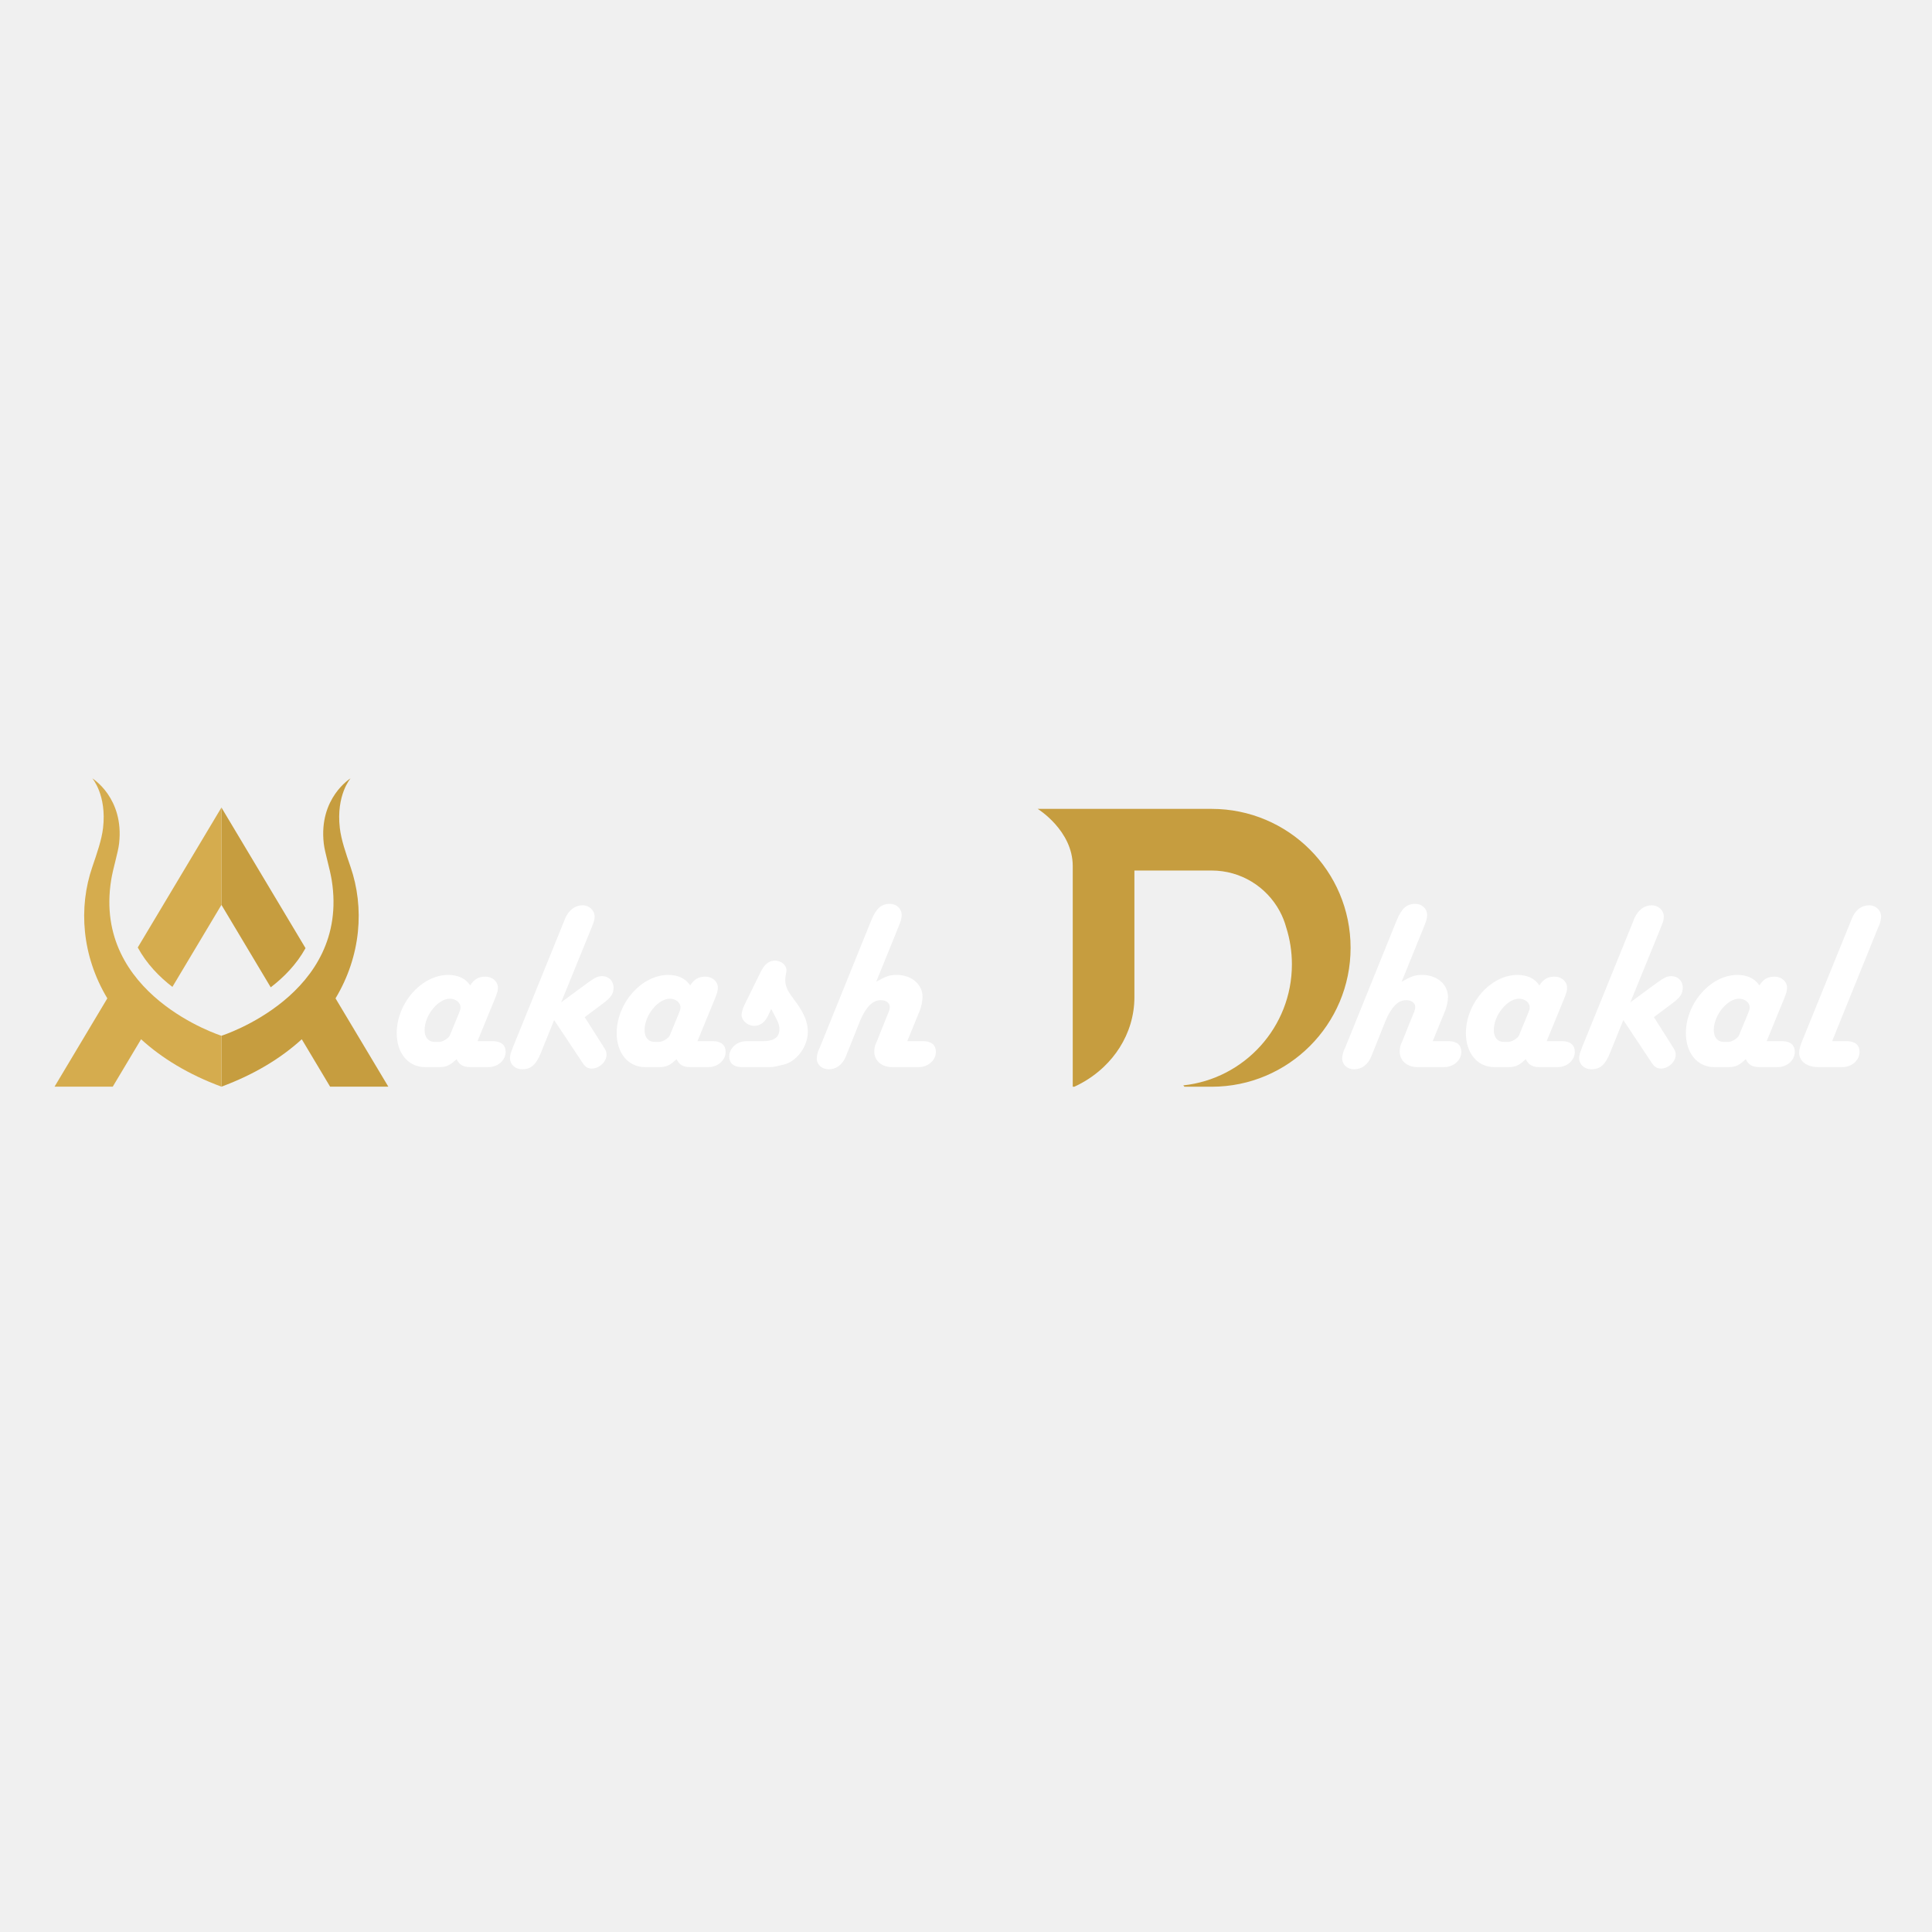
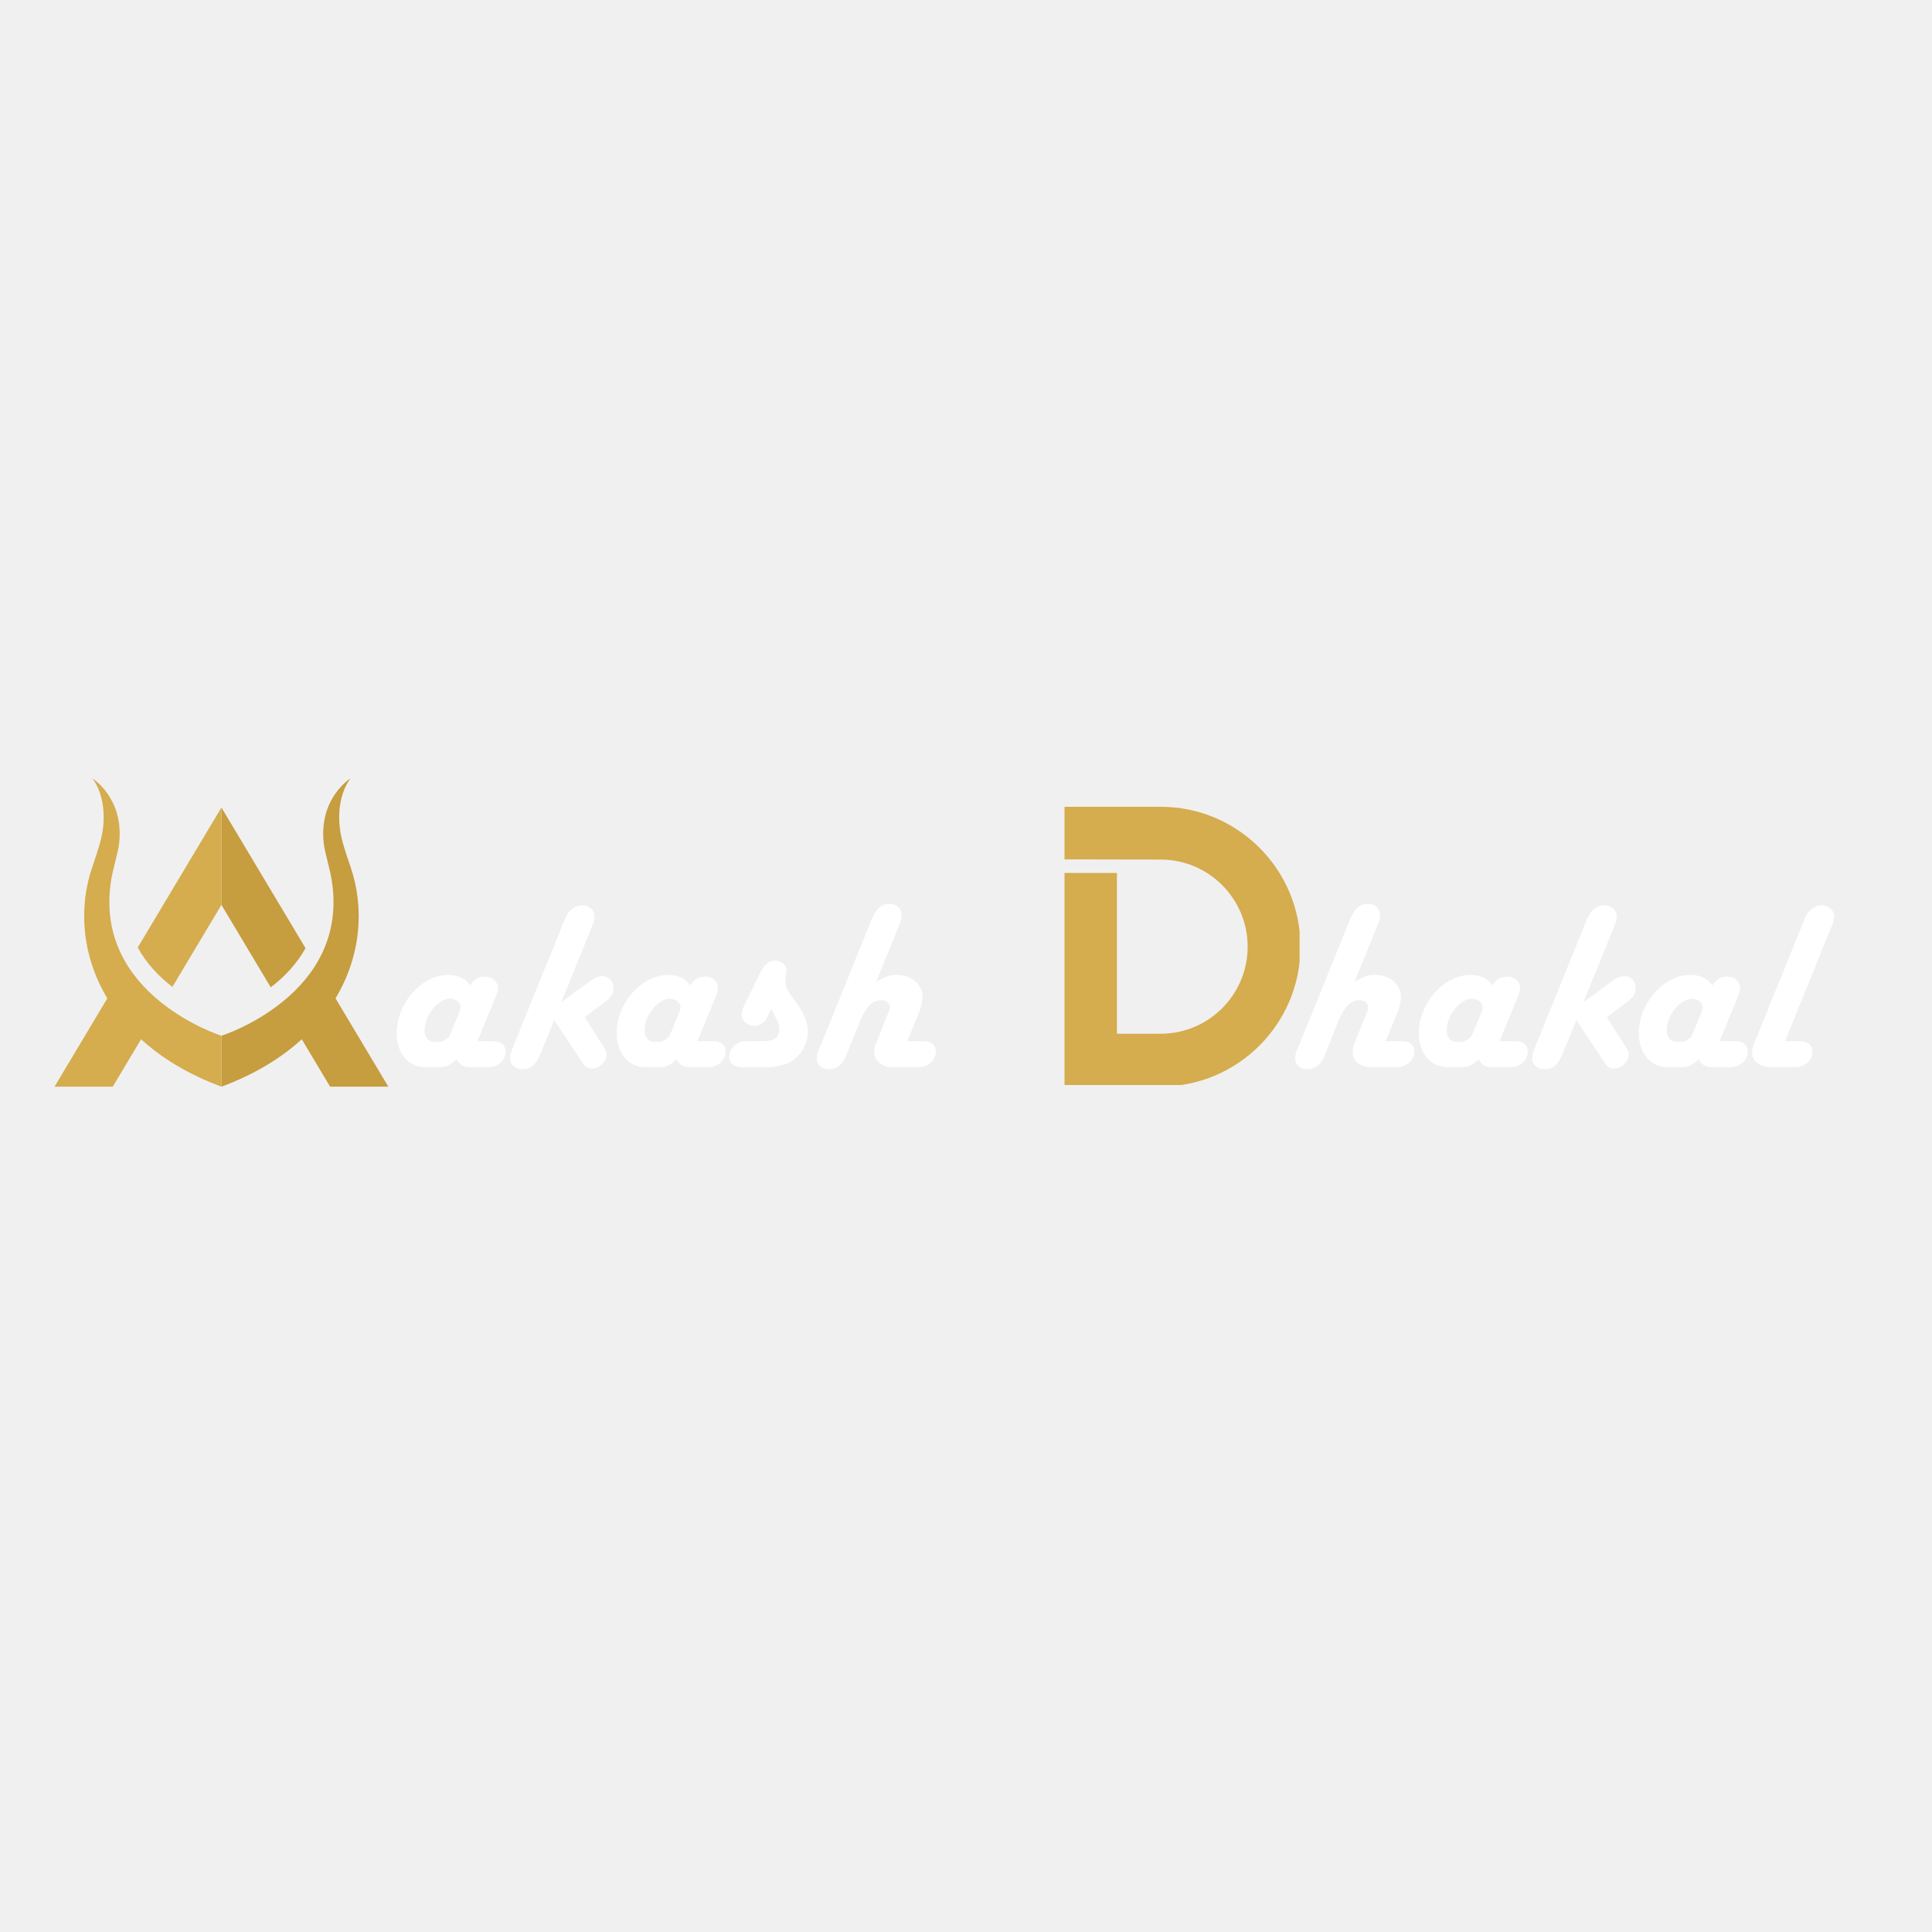
<svg xmlns="http://www.w3.org/2000/svg" width="500" zoomAndPan="magnify" viewBox="0 0 375 375" height="500" preserveAspectRatio="xMidYMid meet" version="1.0">
  <defs>
    <g />
-     <clipPath id="d1baba94fd">
+     <clipPath id="a222f0e110">
      <path d="M 42.906 151.078 L 75.375 151.078 L 75.375 210.922 L 42.906 210.922 Z M 42.906 151.078 " clip-rule="nonzero" />
    </clipPath>
-     <clipPath id="ce364cfb1a">
+     <clipPath id="cf1ab92ba1">
      <path d="M 10.586 151.078 L 42.988 151.078 L 42.988 210.922 L 10.586 210.922 Z M 10.586 151.078 " clip-rule="nonzero" />
    </clipPath>
-     <clipPath id="7498b1e937">
-       <path d="M 201.402 157.004 L 262.152 157.004 L 262.152 211 L 201.402 211 Z M 201.402 157.004 " clip-rule="nonzero" />
+     <clipPath id="ddddfa1e14">
+       <path d="M 206.5 156.602 L 252.25 156.602 L 252.25 210.602 L 206.5 210.602 Z M 206.5 156.602 " clip-rule="nonzero" />
    </clipPath>
  </defs>
-   <g clip-path="url(#d1baba94fd)">
+   <g clip-path="url(#a222f0e110)">
    <path fill="#c69d3f" d="M 75.375 210.922 L 65.125 193.781 C 70.098 185.5 70.758 176.164 68.043 168.27 C 67.113 165.566 66.219 162.984 65.957 160.703 C 65.219 154.305 68.043 151.078 68.043 151.078 C 68.043 151.078 61.836 154.863 62.844 163.723 C 63.047 165.508 64.012 168.508 64.383 170.812 C 67.965 193.141 42.98 201.039 42.98 201.039 L 42.98 210.922 C 49.414 208.539 54.574 205.367 58.574 201.719 L 64.074 210.922 L 75.375 210.922 " fill-opacity="1" fill-rule="nonzero" />
  </g>
  <path fill="#c69d3f" d="M 59.301 184.035 L 42.98 156.738 L 42.98 175.633 L 52.547 191.637 C 55.051 189.723 57.543 187.219 59.301 184.035 " fill-opacity="1" fill-rule="nonzero" />
-   <g clip-path="url(#ce364cfb1a)">
+   <g clip-path="url(#cf1ab92ba1)">
    <path fill="#d5ac4e" d="M 21.578 170.812 C 21.945 168.508 22.914 165.508 23.117 163.723 C 24.125 154.863 17.918 151.078 17.918 151.078 C 17.918 151.078 20.742 154.305 20.004 160.703 C 19.738 162.984 18.844 165.566 17.918 168.27 C 15.203 176.164 15.863 185.5 20.832 193.781 L 10.586 210.922 L 21.883 210.922 L 27.383 201.719 C 31.383 205.367 36.543 208.539 42.98 210.922 L 42.98 201.039 C 42.98 201.039 17.996 193.141 21.578 170.812 " fill-opacity="1" fill-rule="nonzero" />
  </g>
  <path fill="#d5ac4e" d="M 26.738 183.906 C 28.473 187.105 30.957 189.629 33.461 191.559 L 42.98 175.633 L 42.98 156.738 L 26.738 183.906 " fill-opacity="1" fill-rule="nonzero" />
+   <g clip-path="url(#ddddfa1e14)">
+     <path fill="#d5ac4e" d="M 216.793 200.652 L 225.262 200.652 C 234.598 200.652 242.168 193.082 242.168 183.746 C 242.168 174.41 234.598 166.84 225.262 166.84 L 206.625 166.805 L 206.625 156.594 L 225.262 156.594 C 240.258 156.594 252.418 168.75 252.418 183.746 C 252.418 198.742 240.258 210.902 225.262 210.902 L 206.625 210.902 L 206.625 169.441 L 216.793 169.441 L 216.793 200.652 " fill-opacity="1" fill-rule="nonzero" />
+   </g>
  <g fill="#ffffff" fill-opacity="1">
-     <g transform="translate(259.9091, 207.1274)">
+     <g transform="translate(250.7767, 207.1274)">
      <g>
        <path d="M 12.148 -16.574 L 16.527 -27.359 L 16.762 -27.973 C 16.953 -28.488 17.094 -29.055 17.094 -29.523 C 17.094 -30.75 16.105 -31.691 14.785 -31.691 C 13.137 -31.691 12.148 -30.797 11.207 -28.535 L 1.223 -3.859 L 0.941 -3.25 C 0.754 -2.73 0.613 -2.168 0.613 -1.695 C 0.613 -0.473 1.602 0.422 2.918 0.422 C 4.379 0.422 5.555 -0.422 6.262 -2.07 L 6.5 -2.684 L 9.043 -9.043 C 10.172 -11.68 11.441 -12.996 13.043 -12.996 C 14.031 -12.996 14.785 -12.48 14.785 -11.68 C 14.785 -11.301 14.691 -10.926 14.363 -10.219 L 12.289 -5.039 L 12.008 -4.426 C 11.867 -4.004 11.773 -3.531 11.773 -3.016 C 11.773 -1.27 13.184 0 15.211 0 L 20.391 0 C 22.227 0 23.734 -1.32 23.734 -2.965 C 23.734 -4.285 22.887 -4.992 21.379 -5.039 L 18.176 -5.039 L 20.625 -11.02 C 20.906 -11.773 21.145 -12.855 21.145 -13.609 C 21.145 -16.059 19.023 -17.895 16.152 -17.895 C 14.785 -17.895 14.172 -17.707 12.148 -16.574 Z M 12.148 -16.574 " />
      </g>
    </g>
  </g>
  <g fill="#ffffff" fill-opacity="1">
-     <g transform="translate(283.9174, 207.1274)">
+     <g transform="translate(274.785, 207.1274)">
      <g>
        <path d="M 16.293 -5.039 L 19.637 -13.184 C 20.152 -14.457 20.25 -14.785 20.25 -15.445 C 20.25 -16.621 19.164 -17.562 17.848 -17.562 C 16.527 -17.562 15.68 -17.094 14.879 -15.867 C 13.938 -17.234 12.527 -17.895 10.594 -17.895 C 5.461 -17.895 0.613 -12.43 0.613 -6.594 C 0.613 -2.684 2.871 0 6.121 0 L 8.898 0 C 10.078 0 10.832 -0.281 11.82 -1.176 L 12.242 -1.555 C 12.715 -0.473 13.516 0 14.879 0 L 18.41 0 C 20.25 0 21.754 -1.32 21.754 -2.965 C 21.754 -4.285 20.906 -4.992 19.402 -5.039 Z M 10.926 -6.168 C 10.688 -5.605 9.559 -4.898 8.852 -4.898 L 7.957 -4.898 C 6.781 -4.898 6.027 -5.746 6.027 -7.203 C 6.027 -10.031 8.617 -13.277 10.926 -13.277 C 12.055 -13.277 12.996 -12.527 12.996 -11.633 C 12.996 -11.348 12.949 -11.066 12.809 -10.785 L 12.668 -10.406 Z M 10.926 -6.168 " />
      </g>
    </g>
  </g>
  <g fill="#ffffff" fill-opacity="1">
-     <g transform="translate(305.9015, 207.1274)">
+     <g transform="translate(296.7691, 207.1274)">
      <g>
        <path d="M 15.117 -9.699 L 18.508 -12.242 C 20.25 -13.516 20.719 -14.223 20.719 -15.445 C 20.719 -16.715 19.777 -17.66 18.508 -17.66 C 17.707 -17.66 17.094 -17.375 15.727 -16.387 L 10.547 -12.574 L 16.434 -27.027 L 16.668 -27.641 C 16.906 -28.16 17.047 -28.723 17.047 -29.195 C 17.047 -30.418 16.012 -31.41 14.691 -31.41 C 13.23 -31.41 12.055 -30.512 11.301 -28.82 L 11.066 -28.207 L 1.223 -3.957 L 0.988 -3.297 C 0.754 -2.777 0.613 -2.215 0.613 -1.742 C 0.613 -0.52 1.648 0.422 2.965 0.422 C 4.66 0.422 5.652 -0.422 6.594 -2.73 L 9.184 -9.137 L 14.504 -1.129 L 14.785 -0.707 C 15.211 -0.047 15.773 0.281 16.48 0.281 C 17.941 0.281 19.355 -1.035 19.355 -2.402 C 19.355 -2.965 19.211 -3.297 18.648 -4.145 Z M 15.117 -9.699 " />
      </g>
    </g>
  </g>
  <g fill="#ffffff" fill-opacity="1">
-     <g transform="translate(326.6146, 207.1274)">
+     <g transform="translate(317.4821, 207.1274)">
      <g>
        <path d="M 16.293 -5.039 L 19.637 -13.184 C 20.152 -14.457 20.25 -14.785 20.25 -15.445 C 20.25 -16.621 19.164 -17.562 17.848 -17.562 C 16.527 -17.562 15.68 -17.094 14.879 -15.867 C 13.938 -17.234 12.527 -17.895 10.594 -17.895 C 5.461 -17.895 0.613 -12.43 0.613 -6.594 C 0.613 -2.684 2.871 0 6.121 0 L 8.898 0 C 10.078 0 10.832 -0.281 11.82 -1.176 L 12.242 -1.555 C 12.715 -0.473 13.516 0 14.879 0 L 18.41 0 C 20.25 0 21.754 -1.32 21.754 -2.965 C 21.754 -4.285 20.906 -4.992 19.402 -5.039 Z M 10.926 -6.168 C 10.688 -5.605 9.559 -4.898 8.852 -4.898 L 7.957 -4.898 C 6.781 -4.898 6.027 -5.746 6.027 -7.203 C 6.027 -10.031 8.617 -13.277 10.926 -13.277 C 12.055 -13.277 12.996 -12.527 12.996 -11.633 C 12.996 -11.348 12.949 -11.066 12.809 -10.785 L 12.668 -10.406 Z M 10.926 -6.168 " />
      </g>
    </g>
  </g>
  <g fill="#ffffff" fill-opacity="1">
-     <g transform="translate(348.5986, 207.1274)">
+     <g transform="translate(339.4662, 207.1274)">
      <g>
        <path d="M 7.016 -5.039 L 15.918 -27.027 L 16.199 -27.641 C 16.387 -28.16 16.527 -28.77 16.527 -29.242 C 16.527 -30.418 15.492 -31.41 14.223 -31.41 C 12.715 -31.41 11.535 -30.512 10.832 -28.82 L 10.594 -28.207 L 1.32 -5.367 C 0.895 -4.379 0.613 -3.438 0.613 -2.824 C 0.613 -1.129 2.117 0 4.332 0 L 8.992 0 C 10.832 0 12.336 -1.32 12.336 -2.965 C 12.336 -4.285 11.488 -4.992 9.984 -5.039 Z M 7.016 -5.039 " />
      </g>
    </g>
-   </g>
-   <g clip-path="url(#7498b1e937)">
-     <path fill="#c69d3f" d="M 235.184 157.004 L 201.418 157.004 C 201.418 157.004 208.219 161.184 208.219 168.105 L 208.219 210.934 L 208.531 210.934 C 208.793 210.812 209.051 210.688 209.309 210.555 C 211.16 209.613 212.844 208.418 214.297 207.023 C 215.457 205.91 216.477 204.676 217.324 203.332 C 219.145 200.457 220.188 197.109 220.188 193.535 L 220.188 168.969 L 235.184 168.969 C 240.875 168.969 245.824 172.141 248.367 176.812 C 248.367 176.812 248.367 176.816 248.371 176.82 C 248.922 177.828 249.355 178.914 249.66 180.047 C 249.664 180.051 249.664 180.051 249.664 180.055 C 249.664 180.059 249.664 180.062 249.668 180.066 C 250.375 182.312 250.758 184.699 250.758 187.18 C 250.758 199.367 241.527 209.402 229.676 210.672 C 229.754 210.758 229.832 210.844 229.906 210.934 L 235.184 210.934 C 242.633 210.934 249.371 207.914 254.25 203.035 C 259.133 198.152 262.148 191.414 262.148 183.969 C 262.148 169.074 250.078 157.004 235.184 157.004 " fill-opacity="1" fill-rule="nonzero" />
  </g>
  <g fill="#ffffff" fill-opacity="1">
    <g transform="translate(76.38904, 207.1274)">
      <g>
        <path d="M 16.293 -5.039 L 19.637 -13.184 C 20.152 -14.457 20.25 -14.785 20.25 -15.445 C 20.25 -16.621 19.164 -17.562 17.848 -17.562 C 16.527 -17.562 15.68 -17.094 14.879 -15.867 C 13.938 -17.234 12.527 -17.895 10.594 -17.895 C 5.461 -17.895 0.613 -12.43 0.613 -6.594 C 0.613 -2.684 2.871 0 6.121 0 L 8.898 0 C 10.078 0 10.832 -0.281 11.82 -1.176 L 12.242 -1.555 C 12.715 -0.473 13.516 0 14.879 0 L 18.41 0 C 20.25 0 21.754 -1.32 21.754 -2.965 C 21.754 -4.285 20.906 -4.992 19.402 -5.039 Z M 10.926 -6.168 C 10.688 -5.605 9.559 -4.898 8.852 -4.898 L 7.957 -4.898 C 6.781 -4.898 6.027 -5.746 6.027 -7.203 C 6.027 -10.031 8.617 -13.277 10.926 -13.277 C 12.055 -13.277 12.996 -12.527 12.996 -11.633 C 12.996 -11.348 12.949 -11.066 12.809 -10.785 L 12.668 -10.406 Z M 10.926 -6.168 " />
      </g>
    </g>
  </g>
  <g fill="#ffffff" fill-opacity="1">
    <g transform="translate(98.37311, 207.1274)">
      <g>
        <path d="M 15.117 -9.699 L 18.508 -12.242 C 20.25 -13.516 20.719 -14.223 20.719 -15.445 C 20.719 -16.715 19.777 -17.66 18.508 -17.66 C 17.707 -17.66 17.094 -17.375 15.727 -16.387 L 10.547 -12.574 L 16.434 -27.027 L 16.668 -27.641 C 16.906 -28.16 17.047 -28.723 17.047 -29.195 C 17.047 -30.418 16.012 -31.41 14.691 -31.41 C 13.23 -31.41 12.055 -30.512 11.301 -28.82 L 11.066 -28.207 L 1.223 -3.957 L 0.988 -3.297 C 0.754 -2.777 0.613 -2.215 0.613 -1.742 C 0.613 -0.52 1.648 0.422 2.965 0.422 C 4.66 0.422 5.652 -0.422 6.594 -2.73 L 9.184 -9.137 L 14.504 -1.129 L 14.785 -0.707 C 15.211 -0.047 15.773 0.281 16.48 0.281 C 17.941 0.281 19.355 -1.035 19.355 -2.402 C 19.355 -2.965 19.211 -3.297 18.648 -4.145 Z M 15.117 -9.699 " />
      </g>
    </g>
  </g>
  <g fill="#ffffff" fill-opacity="1">
    <g transform="translate(119.0862, 207.1274)">
      <g>
        <path d="M 16.293 -5.039 L 19.637 -13.184 C 20.152 -14.457 20.25 -14.785 20.25 -15.445 C 20.25 -16.621 19.164 -17.562 17.848 -17.562 C 16.527 -17.562 15.68 -17.094 14.879 -15.867 C 13.938 -17.234 12.527 -17.895 10.594 -17.895 C 5.461 -17.895 0.613 -12.43 0.613 -6.594 C 0.613 -2.684 2.871 0 6.121 0 L 8.898 0 C 10.078 0 10.832 -0.281 11.82 -1.176 L 12.242 -1.555 C 12.715 -0.473 13.516 0 14.879 0 L 18.41 0 C 20.25 0 21.754 -1.32 21.754 -2.965 C 21.754 -4.285 20.906 -4.992 19.402 -5.039 Z M 10.926 -6.168 C 10.688 -5.605 9.559 -4.898 8.852 -4.898 L 7.957 -4.898 C 6.781 -4.898 6.027 -5.746 6.027 -7.203 C 6.027 -10.031 8.617 -13.277 10.926 -13.277 C 12.055 -13.277 12.996 -12.527 12.996 -11.633 C 12.996 -11.348 12.949 -11.066 12.809 -10.785 L 12.668 -10.406 Z M 10.926 -6.168 " />
      </g>
    </g>
  </g>
  <g fill="#ffffff" fill-opacity="1">
    <g transform="translate(141.0702, 207.1274)">
      <g>
        <path d="M 8.617 -11.301 L 9.652 -9.324 C 10.078 -8.43 10.219 -8.004 10.219 -7.395 C 10.219 -5.793 9.184 -5.039 7.016 -5.039 L 3.812 -5.039 C 1.977 -5.039 0.473 -3.672 0.473 -2.07 C 0.473 -0.754 1.32 -0.047 2.824 0 L 8.523 0 C 8.758 0 9.23 -0.047 9.938 -0.234 C 11.301 -0.52 11.867 -0.707 12.48 -1.082 C 14.457 -2.355 15.727 -4.613 15.727 -6.922 C 15.727 -8.57 15.07 -10.266 13.75 -12.148 L 12.43 -13.984 C 11.68 -15.02 11.348 -15.918 11.348 -16.906 C 11.348 -17.188 11.395 -17.516 11.441 -17.848 C 11.535 -18.27 11.582 -18.602 11.582 -18.789 C 11.582 -19.824 10.547 -20.672 9.371 -20.672 C 8.195 -20.672 7.348 -20.012 6.594 -18.508 L 3.531 -12.289 C 3.109 -11.441 2.871 -10.641 2.871 -10.125 C 2.871 -9.043 4.051 -8.004 5.32 -8.004 C 6.547 -8.004 7.535 -8.805 8.145 -10.266 Z M 8.617 -11.301 " />
      </g>
    </g>
  </g>
  <g fill="#ffffff" fill-opacity="1">
    <g transform="translate(157.9231, 207.1274)">
      <g>
        <path d="M 12.148 -16.574 L 16.527 -27.359 L 16.762 -27.973 C 16.953 -28.488 17.094 -29.055 17.094 -29.523 C 17.094 -30.75 16.105 -31.691 14.785 -31.691 C 13.137 -31.691 12.148 -30.797 11.207 -28.535 L 1.223 -3.859 L 0.941 -3.25 C 0.754 -2.73 0.613 -2.168 0.613 -1.695 C 0.613 -0.473 1.602 0.422 2.918 0.422 C 4.379 0.422 5.555 -0.422 6.262 -2.07 L 6.5 -2.684 L 9.043 -9.043 C 10.172 -11.68 11.441 -12.996 13.043 -12.996 C 14.031 -12.996 14.785 -12.48 14.785 -11.68 C 14.785 -11.301 14.691 -10.926 14.363 -10.219 L 12.289 -5.039 L 12.008 -4.426 C 11.867 -4.004 11.773 -3.531 11.773 -3.016 C 11.773 -1.27 13.184 0 15.211 0 L 20.391 0 C 22.227 0 23.734 -1.32 23.734 -2.965 C 23.734 -4.285 22.887 -4.992 21.379 -5.039 L 18.176 -5.039 L 20.625 -11.02 C 20.906 -11.773 21.145 -12.855 21.145 -13.609 C 21.145 -16.059 19.023 -17.895 16.152 -17.895 C 14.785 -17.895 14.172 -17.707 12.148 -16.574 Z M 12.148 -16.574 " />
      </g>
    </g>
  </g>
</svg>
